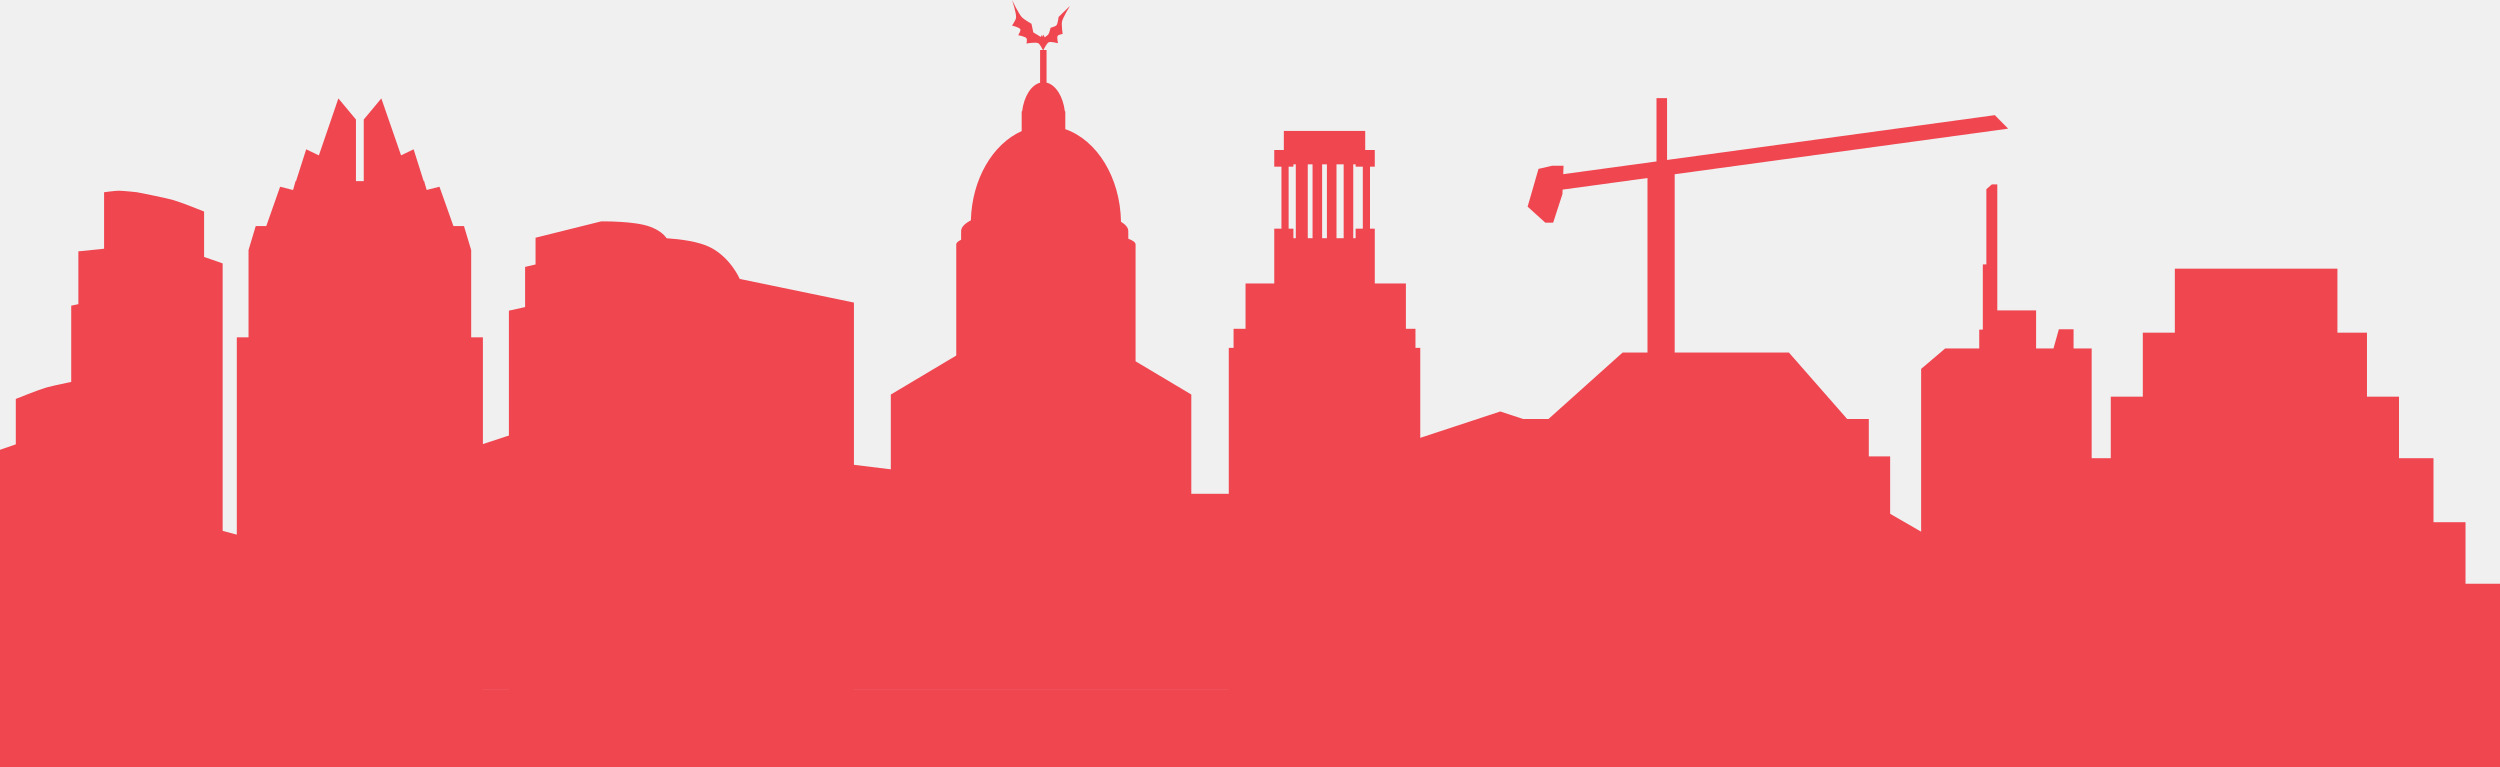
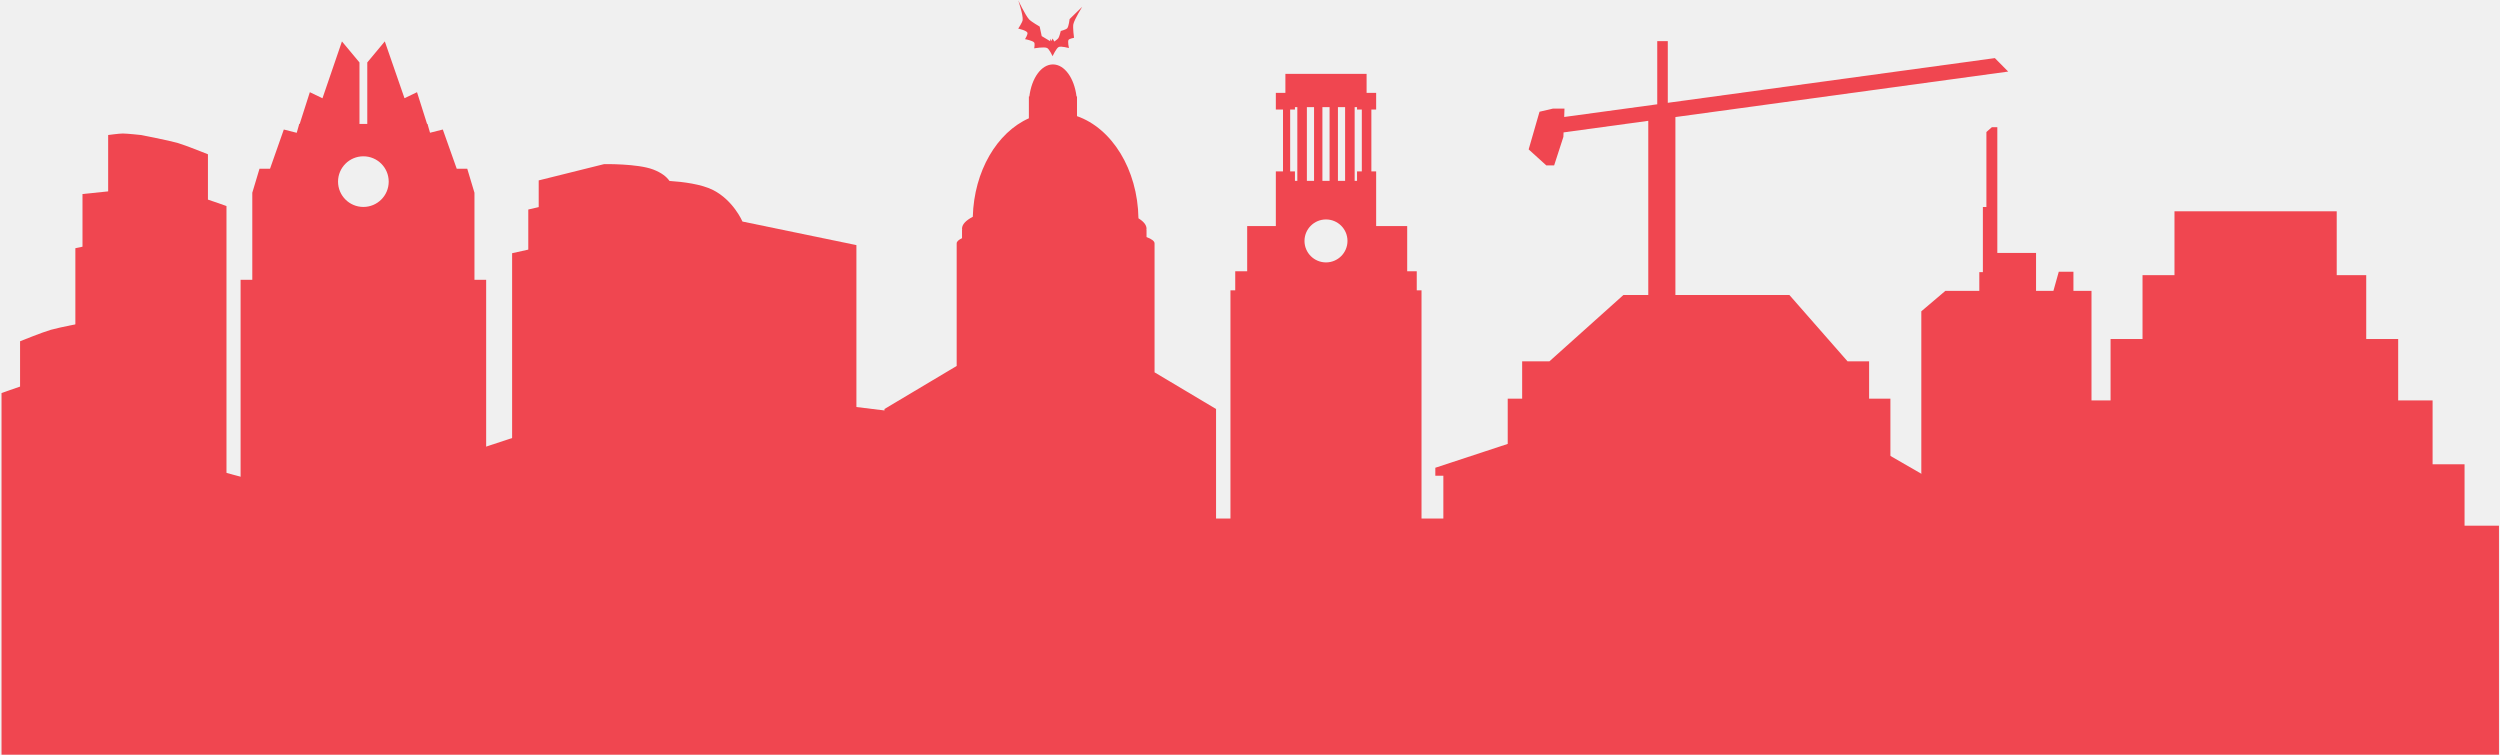
- <svg xmlns="http://www.w3.org/2000/svg" version="1.1" id="Layer_1" x="0px" y="0px" width="1549.688px" height="475.374px" viewBox="2.667 0.626 1549.688 475.374" enable-background="new 2.667 0.626 1549.688 475.374" xml:space="preserve">
-   <g id="Welcome">
-     <g id="skyline">
-       <path id="tower" fill="#F04650" d="M880.084,216.252v-11.821h-5.935v-28.076h-19.287V142.37h-2.968    V103.95h2.968V93.606h-5.935V81.785h-50.444v11.821h-5.935v10.344H797v38.419h-4.451v33.986h-17.804v28.076h-7.419v11.821h-2.967    v295.533h118.692V216.252H880.084L880.084,216.252z M813.32,102.473h2.967v45.808h-2.967V102.473z M831.124,102.473h4.45v45.808    h-4.45V102.473z M822.222,102.473h2.968v45.808h-2.968V102.473z M842.993,94.257v9.693h4.451v38.419h-4.451v5.911h-1.483v-45.808    h1.483V94.257L842.993,94.257z M801.451,103.95h2.967v-1.478h1.483v45.808h-1.483v-5.911h-2.967V103.95z M823.705,198.923    c7.375,0,13.354-5.975,13.354-13.345s-5.979-13.345-13.354-13.345c-7.374,0-13.353,5.975-13.353,13.345    S816.331,198.923,823.705,198.923z" />
-       <path id="filler" fill="#F04650" d="M140.687,502.029V163.921c0,0-5.613-2.051-11.514-4.012v-28.154    c0,0-13.836-5.61-19.041-7.105c-5.202-1.497-22.58-4.865-22.58-4.865s-8.47-0.934-11.294-0.934c-2.269,0-9.075,0.934-9.075,0.934    v35.015l-15.94,1.641v32.721c-2.529,0.523-4.429,0.94-4.429,0.94v311.929h40.738" />
-       <path id="filler_1_" fill="#F04650" d="M0.948,512.187V280.078c0,0,5.614-2.051,11.514-4.012v-28.154    c0,0,13.836-5.61,19.041-7.105c5.202-1.497,22.58-4.865,22.58-4.865s8.47-0.934,11.293-0.934c2.269,0,9.076,0.934,9.076,0.934    v35.015l15.94,1.64v32.722c2.529,0.522,4.429,0.939,4.429,0.939v205.929H54.083H0.948z" />
-       <path id="filler_2_" fill="#F04650" d="M442.912,153.94c-7.242-3.669-18.737-5.083-27.025-5.626    c-1.776-2.569-4.876-5.1-10.129-7.104c-9.694-3.701-30.46-3.351-30.46-3.351l-40.657,10.12v16.583l-6.475,1.509v24.901    l-10.042,2.233v318.73h213.878V188.183l-70.791-14.653C461.211,173.53,455.632,160.383,442.912,153.94z" />
-       <path id="chase" fill="#F04650" d="M225.729,164.467c8.692,0,15.738-7.042,15.738-15.729    s-7.046-15.729-15.738-15.729c-8.692,0-15.739,7.042-15.739,15.729S217.036,164.467,225.729,164.467z M294.736,209.714v-54.067    l-4.473-14.899h-6.538l-8.646-24.376l-7.944,2.002l-1.454-5.057v-0.398h-0.381l-6.25-19.738l-7.782,3.736L239.04,61.623    l-10.89,13.087v38.209h-4.842V74.71l-10.889-13.067l-12.096,35.313l-7.849-3.774l-6.316,19.738h-0.381v0.397l-1.455,5.094    l-8.018-2.039l-8.57,24.376h-6.539l-4.473,14.899v54.067h-7.264v301.273H302V209.714H294.736" />
-       <path id="pyramid" fill="#F04650" d="M1530.978,362.472v-38.146h-19.852v-39.67h-21.378v-38.146    h-19.852V206.84h-18.324v-39.67h-100.783v39.67h-19.851v39.671h-19.852v38.146h-21.378v39.67h-19.852v38.146h-21.378V512h303.876    V362.472H1530.978" />
-       <path id="filler_3_" fill="#F04650" d="M1288.016,204.721h-9.107l-3.334,11.898h-10.782v-23.593    h-24.054v-78.1h-3.383l-3.399,2.983v46.608h-2.195v40.423h-2.212v11.678h-21.11l-14.913,12.677v244.298h-1.968v38.32h107.68    V216.619h-11.222V204.721z" />
-       <path id="crane" fill="#F04650" d="M1040.762,219.16h70.804l36.117,41.197h13.409v23.192h13.229    v83.535h19.99v30.73h3.481v71.345H936.596v-185.61h8.962v-23.192h16.958l45.955-41.197h15.436V110.966l-52.625,7.198l-0.102,2.772    l-5.742,17.705h-4.897l-10.944-9.922l2.297-7.928l2.838-9.874l1.621-5.594l8.343-1.945h7.161l-0.169,5.204l57.793-7.879V61.451    h6.553v38.328l203.172-27.773l8.275,8.366l-206.718,28.259V219.16z" />
-       <path id="capitol" fill="#F04650" d="M649.124,31.626H647.4v20.271    c-5.581,1.451-10.029,8.584-11.146,17.735h-0.271v12.254c-17.841,7.933-30.805,29.589-31.503,55.335    c-3.857,1.993-6.051,4.269-6.051,6.685c0,0.252,0.025,0.502,0.072,0.75h-0.072v4.584c-1.938,0.916-3.004,1.897-3.004,2.918v68.853    l-40.558,24.177v61.52H427.188v117.037V282.701h4.506v-4.502l-68.347-22.507L295,278.199v4.502h4.506v141.045h-3.004v4.502    h702.996v-4.502h-3.005V282.701H1001v-4.502l-68.347-22.507l-68.347,22.507v4.502h4.506v24.008H741.132v-61.52l-34.549-20.596    v-72.435c0-1.262-1.61-2.463-4.507-3.555v-3.948h-0.071c0.046-0.248,0.071-0.498,0.071-0.75c0-2.077-1.628-4.048-4.533-5.828    c-0.452-27.552-14.944-50.583-34.521-57.389V69.632h-0.272c-1.129-9.262-5.673-16.458-11.349-17.786l0,0v-20.22h-1.917    c0.526-1.098,2.11-4.242,3.264-4.788c1.303-0.616,5.734,0.574,5.734,0.574s-0.825-3.634-0.191-4.592    c0.451-0.681,3.059-1.148,3.059-1.148s-0.783-5.78-0.382-7.653c0.572-2.678,4.97-9.758,4.97-9.758l-7.073,6.888    c0,0-0.466,4.157-1.338,5.166c-0.645,0.746-3.632,1.531-3.632,1.531s-0.741,3.144-1.338,4.018    c-0.421,0.617-2.294,1.913-2.294,1.913l-0.955-1.722l-0.574,1.403l-0.765-1.211v1.339l-4.778-2.87l-1.147-5.357    c0,0-4.709-2.704-5.925-4.018C634.021,9.078,630,0.626,630,0.626s2.852,8.278,2.485,11.097C632.311,13.06,630,16.507,630,16.507    s4.611,0.994,5.161,2.296c0.376,0.893-1.338,3.636-1.338,3.636s4.375,0.783,5.161,1.913c0.464,0.667,0,3.253,0,3.253    s5.65-1.028,7.264-0.191C647.239,27.927,648.631,30.622,649.124,31.626z" />
-       <rect id="Rectangle-4" x="47" y="428" fill="#F04650" width="1250" height="84">
- 		</rect>
-       <rect id="Rectangle-5" x="1092.748" y="333.609" transform="matrix(-0.866 -0.5 0.5 -0.866 1999.819 1346.068)" fill="#F04650" width="175" height="143">
- 		</rect>
-       <rect id="Rectangle-5-Copy-4" x="88.303" y="341.624" transform="matrix(-0.9659 -0.2588 0.2588 -0.9659 238.6909 857.6718)" fill="#F04650" width="175" height="143">
- 		</rect>
-       <rect id="Rectangle-5-Copy-3" x="853.989" y="408.409" fill="#F04650" width="167.213" height="84">
- 		</rect>
-       <rect id="Rectangle-5-Copy" x="437.709" y="284.925" transform="matrix(-0.9925 -0.1219 0.1219 -0.9925 948.1993 750.6296)" fill="#F04650" width="118.692" height="122.785">
- 		</rect>
+ <svg xmlns="http://www.w3.org/2000/svg" xmlns:xlink="http://www.w3.org/1999/xlink" width="1600px" height="483px" viewBox="0 0 1600 483" version="1.1">
+   <defs>
+     <rect id="path-1" x="0" y="0" width="1600" height="491" />
+   </defs>
+   <g id="Page-1" stroke="none" stroke-width="1" fill="none" fill-rule="evenodd">
+     <g id="skyline" transform="translate(0, -8)">
+       <mask id="mask-2" fill="white">
+         <use xlink:href="#path-1" />
+       </mask>
+       <use id="Mask" xlink:href="#path-1" />
+       <g mask="url(#mask-2)" id="Page-1">
+         <g transform="translate(0, 8)">
+           <g>
+             <g id="Desktop-HD" fill="#F04650">
+               <g id="website-mock">
+                 <g id="about-section">
+                   <g id="skyline">
+                     <path d="M906.719,185.797 L906.719,173.618 L900.605,173.618 L900.605,144.693 L880.734,144.693 L880.734,109.678 L877.677,109.678 L877.677,70.096 L880.734,70.096 L880.734,59.439 L874.62,59.439 L874.62,47.26 L822.649,47.26 L822.649,59.439 L816.534,59.439 L816.534,70.096 L821.12,70.096 L821.12,109.678 L816.534,109.678 L816.534,144.693 L798.192,144.693 L798.192,173.618 L790.549,173.618 L790.549,185.797 L787.492,185.797 L787.492,490.274 L909.776,490.274 L909.776,185.797 L906.719,185.797 L906.719,185.797 Z M856.277,68.574 L860.863,68.574 L860.863,115.768 L856.277,115.768 L856.277,68.574 L856.277,68.574 Z M846.341,68.574 L850.927,68.574 L850.927,115.768 L846.341,115.768 L846.341,68.574 L846.341,68.574 Z M836.406,68.574 L840.991,68.574 L840.991,115.768 L836.406,115.768 L836.406,68.574 L836.406,68.574 Z M825.706,70.096 L828.763,70.096 L828.763,68.574 L830.291,68.574 L830.291,115.768 L828.763,115.768 L828.763,109.678 L825.706,109.678 L825.706,70.096 L825.706,70.096 Z M871.562,70.096 L868.505,70.096 L868.505,68.574 L866.977,68.574 L866.977,115.768 L868.505,115.768 L868.505,109.678 L871.562,109.678 L871.562,70.096 L871.562,70.096 Z M848.634,167.943 C856.232,167.943 862.391,161.788 862.391,154.195 C862.391,146.602 856.232,140.446 848.634,140.446 C841.036,140.446 834.877,146.602 834.877,154.195 C834.877,161.788 841.036,167.943 848.634,167.943 L848.634,167.943 L848.634,167.943 Z" id="tower" />
+                     <path d="M144.945,480.222 L144.945,131.882 C144.945,131.882 139.161,129.769 133.082,127.748 L133.082,98.742 C133.082,98.742 118.827,92.962 113.465,91.422 C108.106,89.88 90.202,86.409 90.202,86.409 C90.202,86.409 81.476,85.448 78.567,85.448 C76.229,85.448 69.217,86.409 69.217,86.409 L69.217,122.484 L52.794,124.174 L52.794,157.885 C50.188,158.424 48.231,158.854 48.231,158.854 L48.231,480.222 L90.202,480.222" id="filler" />
+                     <path d="M97.691,490.687 L97.691,251.555 C97.691,251.555 91.907,249.442 85.828,247.421 L85.828,218.415 C85.828,218.415 71.573,212.635 66.211,211.095 C60.852,209.553 42.948,206.082 42.948,206.082 C42.948,206.082 34.222,205.121 31.313,205.121 C28.975,205.121 21.963,206.082 21.963,206.082 L21.963,242.157 L5.54,243.847 L5.54,277.558 C2.934,278.097 0.977,278.527 0.977,278.527 L0.977,490.687 L42.948,490.687 L97.691,490.687 L97.691,490.687 Z" id="filler" transform="translate(49.33387, 347.904) scale(-1, 1) translate(-49.33387, -347.904) " />
+                     <path d="M456.317,121.599 C448.855,117.819 437.012,116.363 428.473,115.803 C426.643,113.156 423.449,110.549 418.038,108.483 C408.05,104.671 386.656,105.032 386.656,105.032 L344.768,115.458 L344.768,132.543 L338.098,134.098 L338.098,159.753 L327.752,162.054 L327.752,490.431 L548.102,490.431 L548.102,156.878 L475.169,141.781 C475.169,141.781 469.421,128.237 456.317,121.599 L456.317,121.599 L456.317,121.599 Z" id="filler" />
+                     <path d="M232.56,132.445 C241.515,132.445 248.775,125.19 248.775,116.24 C248.775,107.29 241.515,100.035 232.56,100.035 C223.604,100.035 216.345,107.29 216.345,116.24 C216.345,125.19 223.604,132.445 232.56,132.445 L232.56,132.445 L232.56,132.445 Z M303.656,179.061 L303.656,123.358 L299.047,108.007 L292.312,108.007 L283.403,82.893 L275.219,84.956 L273.721,79.747 L273.721,79.337 L273.328,79.337 L266.889,59.002 L258.872,62.851 L246.274,26.488 L235.054,39.971 L235.054,79.337 L230.065,79.337 L230.065,39.971 L218.847,26.508 L206.385,62.89 L198.299,59.002 L191.792,79.337 L191.399,79.337 L191.399,79.746 L189.9,84.994 L181.639,82.893 L172.809,108.007 L166.072,108.007 L161.464,123.358 L161.464,179.061 L153.98,179.061 L153.98,489.452 L311.14,489.452 L311.14,179.061 L303.656,179.061 L303.656,179.061 Z" id="chase" />
+                     <path d="M1577.311,336.441 L1577.311,297.142 L1556.859,297.142 L1556.859,256.271 L1534.834,256.271 L1534.834,216.971 L1514.382,216.971 L1514.382,176.1 L1495.503,176.1 L1495.503,135.229 L1391.67,135.229 L1391.67,176.1 L1371.218,176.1 L1371.218,216.971 L1350.766,216.971 L1350.766,256.271 L1328.741,256.271 L1328.741,297.142 L1308.289,297.142 L1308.289,336.441 L1286.263,336.441 L1286.263,490.495 L1599.336,490.495 L1599.336,336.441 L1577.311,336.441" id="pyramid" />
+                     <path d="M1326.996,173.917 L1317.613,173.917 L1314.178,186.175 L1303.069,186.175 L1303.069,161.868 L1278.288,161.868 L1278.288,81.405 L1274.803,81.405 L1271.301,84.478 L1271.301,132.498 L1269.039,132.498 L1269.039,174.144 L1266.76,174.144 L1266.76,186.175 L1245.011,186.175 L1229.646,199.236 L1229.646,450.927 L1227.619,450.927 L1227.619,490.408 L1338.558,490.408 L1338.558,186.175 L1326.996,186.175 L1326.996,173.917 L1326.996,173.917 Z" id="filler" />
+                     <path d="M1177.915,188.792 L1104.968,188.792 L1067.758,231.236 L1053.943,231.236 L1053.943,255.131 L1040.313,255.131 L1040.313,341.194 L1019.718,341.194 L1019.718,372.854 L1016.131,372.854 L1016.131,446.358 L1285.233,446.358 L1285.233,255.131 L1276,255.131 L1276,231.236 L1258.529,231.236 L1211.183,188.792 L1195.28,188.792 L1195.28,77.324 L1249.498,84.74 L1249.603,87.597 L1255.519,105.837 L1260.565,105.837 L1271.84,95.614 L1269.473,87.446 L1266.55,77.274 L1264.88,71.511 L1256.284,69.506 L1248.907,69.506 L1249.081,74.868 L1189.538,66.75 L1189.538,26.311 L1182.787,26.311 L1182.787,65.798 L973.467,37.185 L964.941,45.804 L1177.915,74.918 L1177.915,188.792 L1177.915,188.792 Z" id="crane" transform="translate(1125.087, 236.3344) scale(-1, 1) translate(-1125.087, -236.3344) " />
+                     <path d="M1074.342,304.491 L1074.342,299.362 L996.475,273.72 L918.608,299.362 L918.608,304.491 L923.742,304.491 L923.742,331.843 L778.276,331.843 L778.276,261.754 L738.914,238.289 L738.914,155.765 C738.914,154.327 737.08,152.958 733.78,151.715 L733.78,147.218 L733.698,147.218 C733.751,146.935 733.78,146.65 733.78,146.363 C733.78,143.997 731.925,141.751 728.615,139.723 C728.1,108.333 711.589,82.094 689.285,74.34 L689.285,61.743 L688.975,61.743 C687.548,50.038 681.334,41.229 673.882,41.229 C666.431,41.229 660.217,50.038 658.79,61.743 L658.48,61.743 L658.48,75.704 C638.154,84.742 623.385,109.415 622.589,138.747 C618.195,141.017 615.696,143.611 615.696,146.363 C615.696,146.65 615.725,146.935 615.778,147.218 L615.696,147.218 L615.696,152.44 C613.488,153.483 612.273,154.601 612.273,155.765 L612.273,234.209 L566.066,261.754 L566.066,331.843 L420.6,331.843 L420.6,465.183 L420.6,304.491 L425.734,304.491 L425.734,299.362 L347.867,273.72 L270,299.362 L270,304.491 L275.134,304.491 L275.134,465.183 L271.711,465.183 L271.711,470.312 L1072.631,470.312 L1072.631,465.183 L1069.208,465.183 L1069.208,304.491 L1074.342,304.491 L1074.342,304.491 Z M651.664,0.214 C651.664,0.214 654.913,9.645 654.495,12.857 C654.297,14.38 651.664,18.307 651.664,18.307 C651.664,18.307 656.918,19.44 657.544,20.923 C657.973,21.939 656.019,25.064 656.019,25.064 C656.019,25.064 661.004,25.956 661.899,27.244 C662.428,28.005 661.899,30.95 661.899,30.95 C661.899,30.95 668.337,29.779 670.175,30.732 C671.569,31.455 673.659,35.964 673.659,35.964 C673.659,35.964 675.982,30.834 677.579,30.078 C679.063,29.376 684.112,30.732 684.112,30.732 C684.112,30.732 683.172,26.592 683.895,25.5 C684.408,24.724 687.379,24.192 687.379,24.192 C687.379,24.192 686.487,17.607 686.943,15.473 C687.596,12.422 692.606,4.356 692.606,4.356 L684.548,12.203 C684.548,12.203 684.017,16.939 683.024,18.089 C682.289,18.939 678.886,19.833 678.886,19.833 C678.886,19.833 678.041,23.414 677.361,24.41 C676.882,25.114 674.748,26.59 674.748,26.59 L673.659,24.628 L673.006,26.227 L672.135,24.846 L672.135,26.372 L666.69,23.103 L665.384,16.999 C665.384,16.999 660.018,13.918 658.633,12.421 C656.246,9.843 651.664,0.214 651.664,0.214 L651.664,0.214 Z" id="capitol" />
+                     <rect id="Rectangle-4" x="48.422" y="403.953" width="1287.83" height="86.542" />
+                     <path d="M1174.729,271.501 L1330.87,361.649 L1257.206,489.238 L1101.065,399.09 L1174.729,271.501 L1174.729,271.501 Z" id="Rectangle-5" />
+                     <path d="M113.113,294.141 L287.266,340.805 L249.135,483.112 L74.982,436.448 L113.113,294.141 L113.113,294.141 Z" id="Rectangle-5-Copy-4" />
+                     <rect id="Rectangle-5-Copy-3" x="879.834" y="383.77" width="172.274" height="86.542" />
+                     <path d="M459.119,249.568 L580.492,264.471 L565.076,390.03 L443.703,375.127 L459.119,249.568 L459.119,249.568 Z" id="Rectangle-5-Copy" />
+                   </g>
+                 </g>
+               </g>
+             </g>
+           </g>
+         </g>
+       </g>
    </g>
  </g>
</svg>
